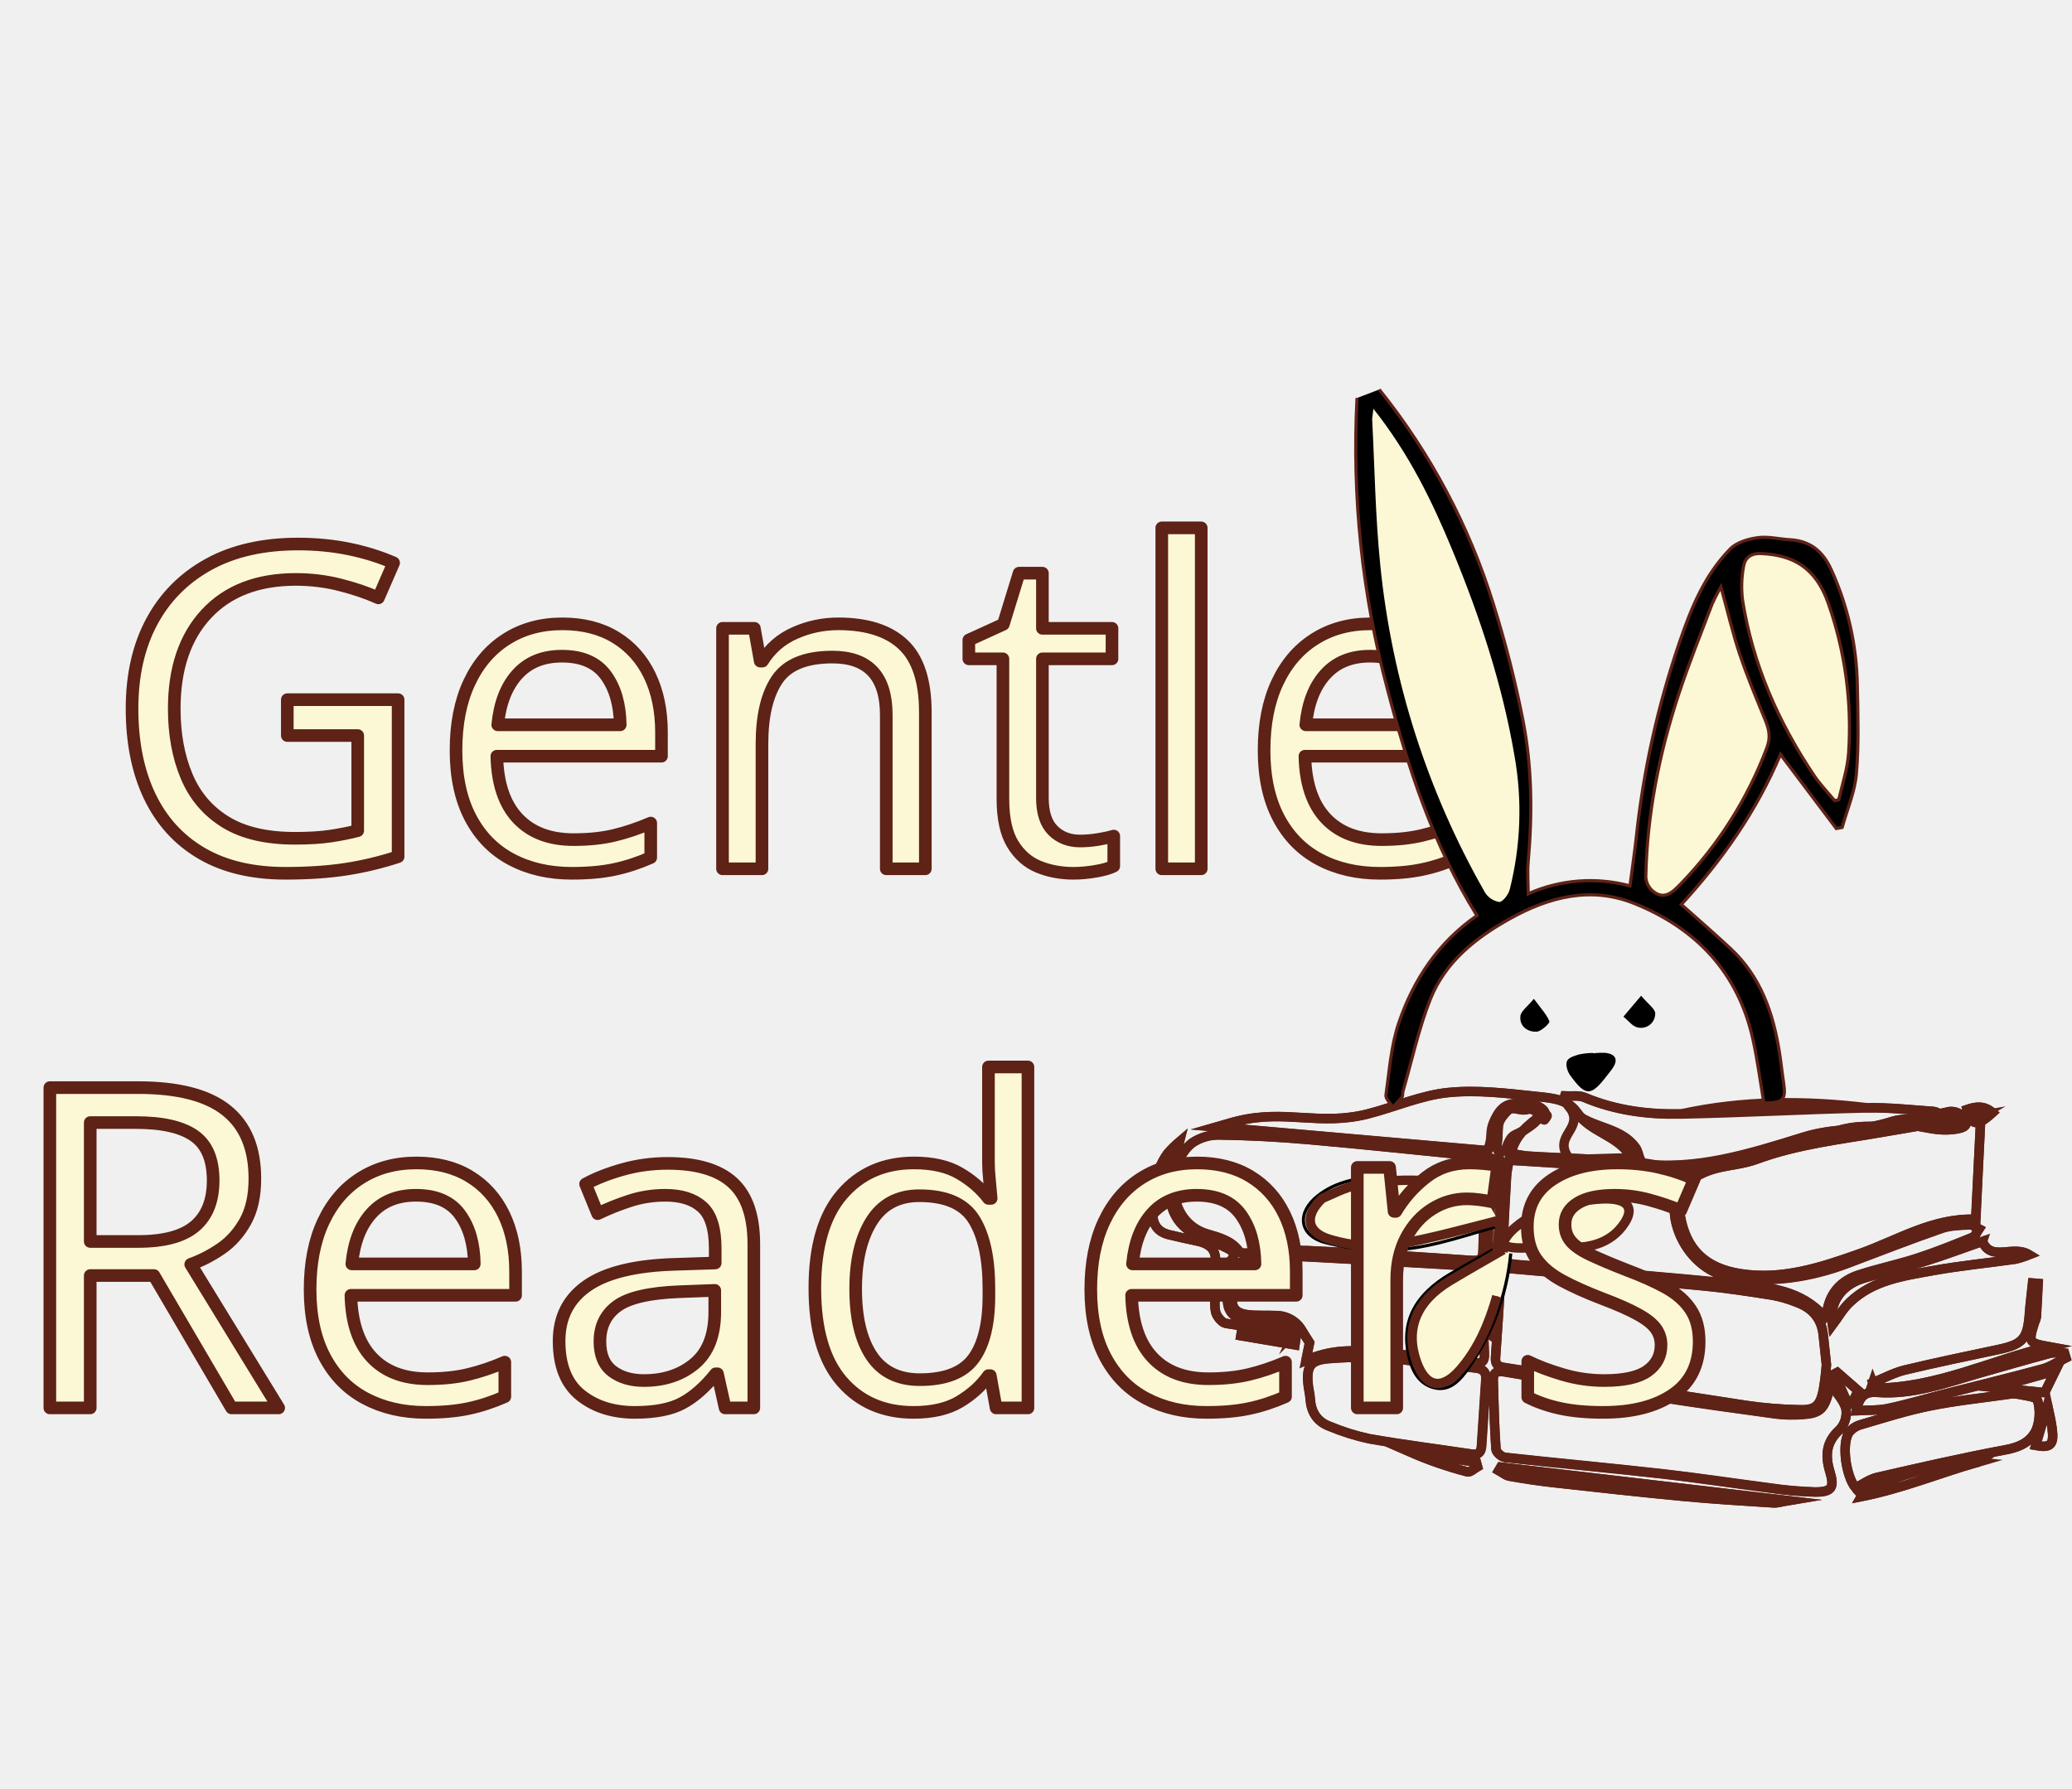
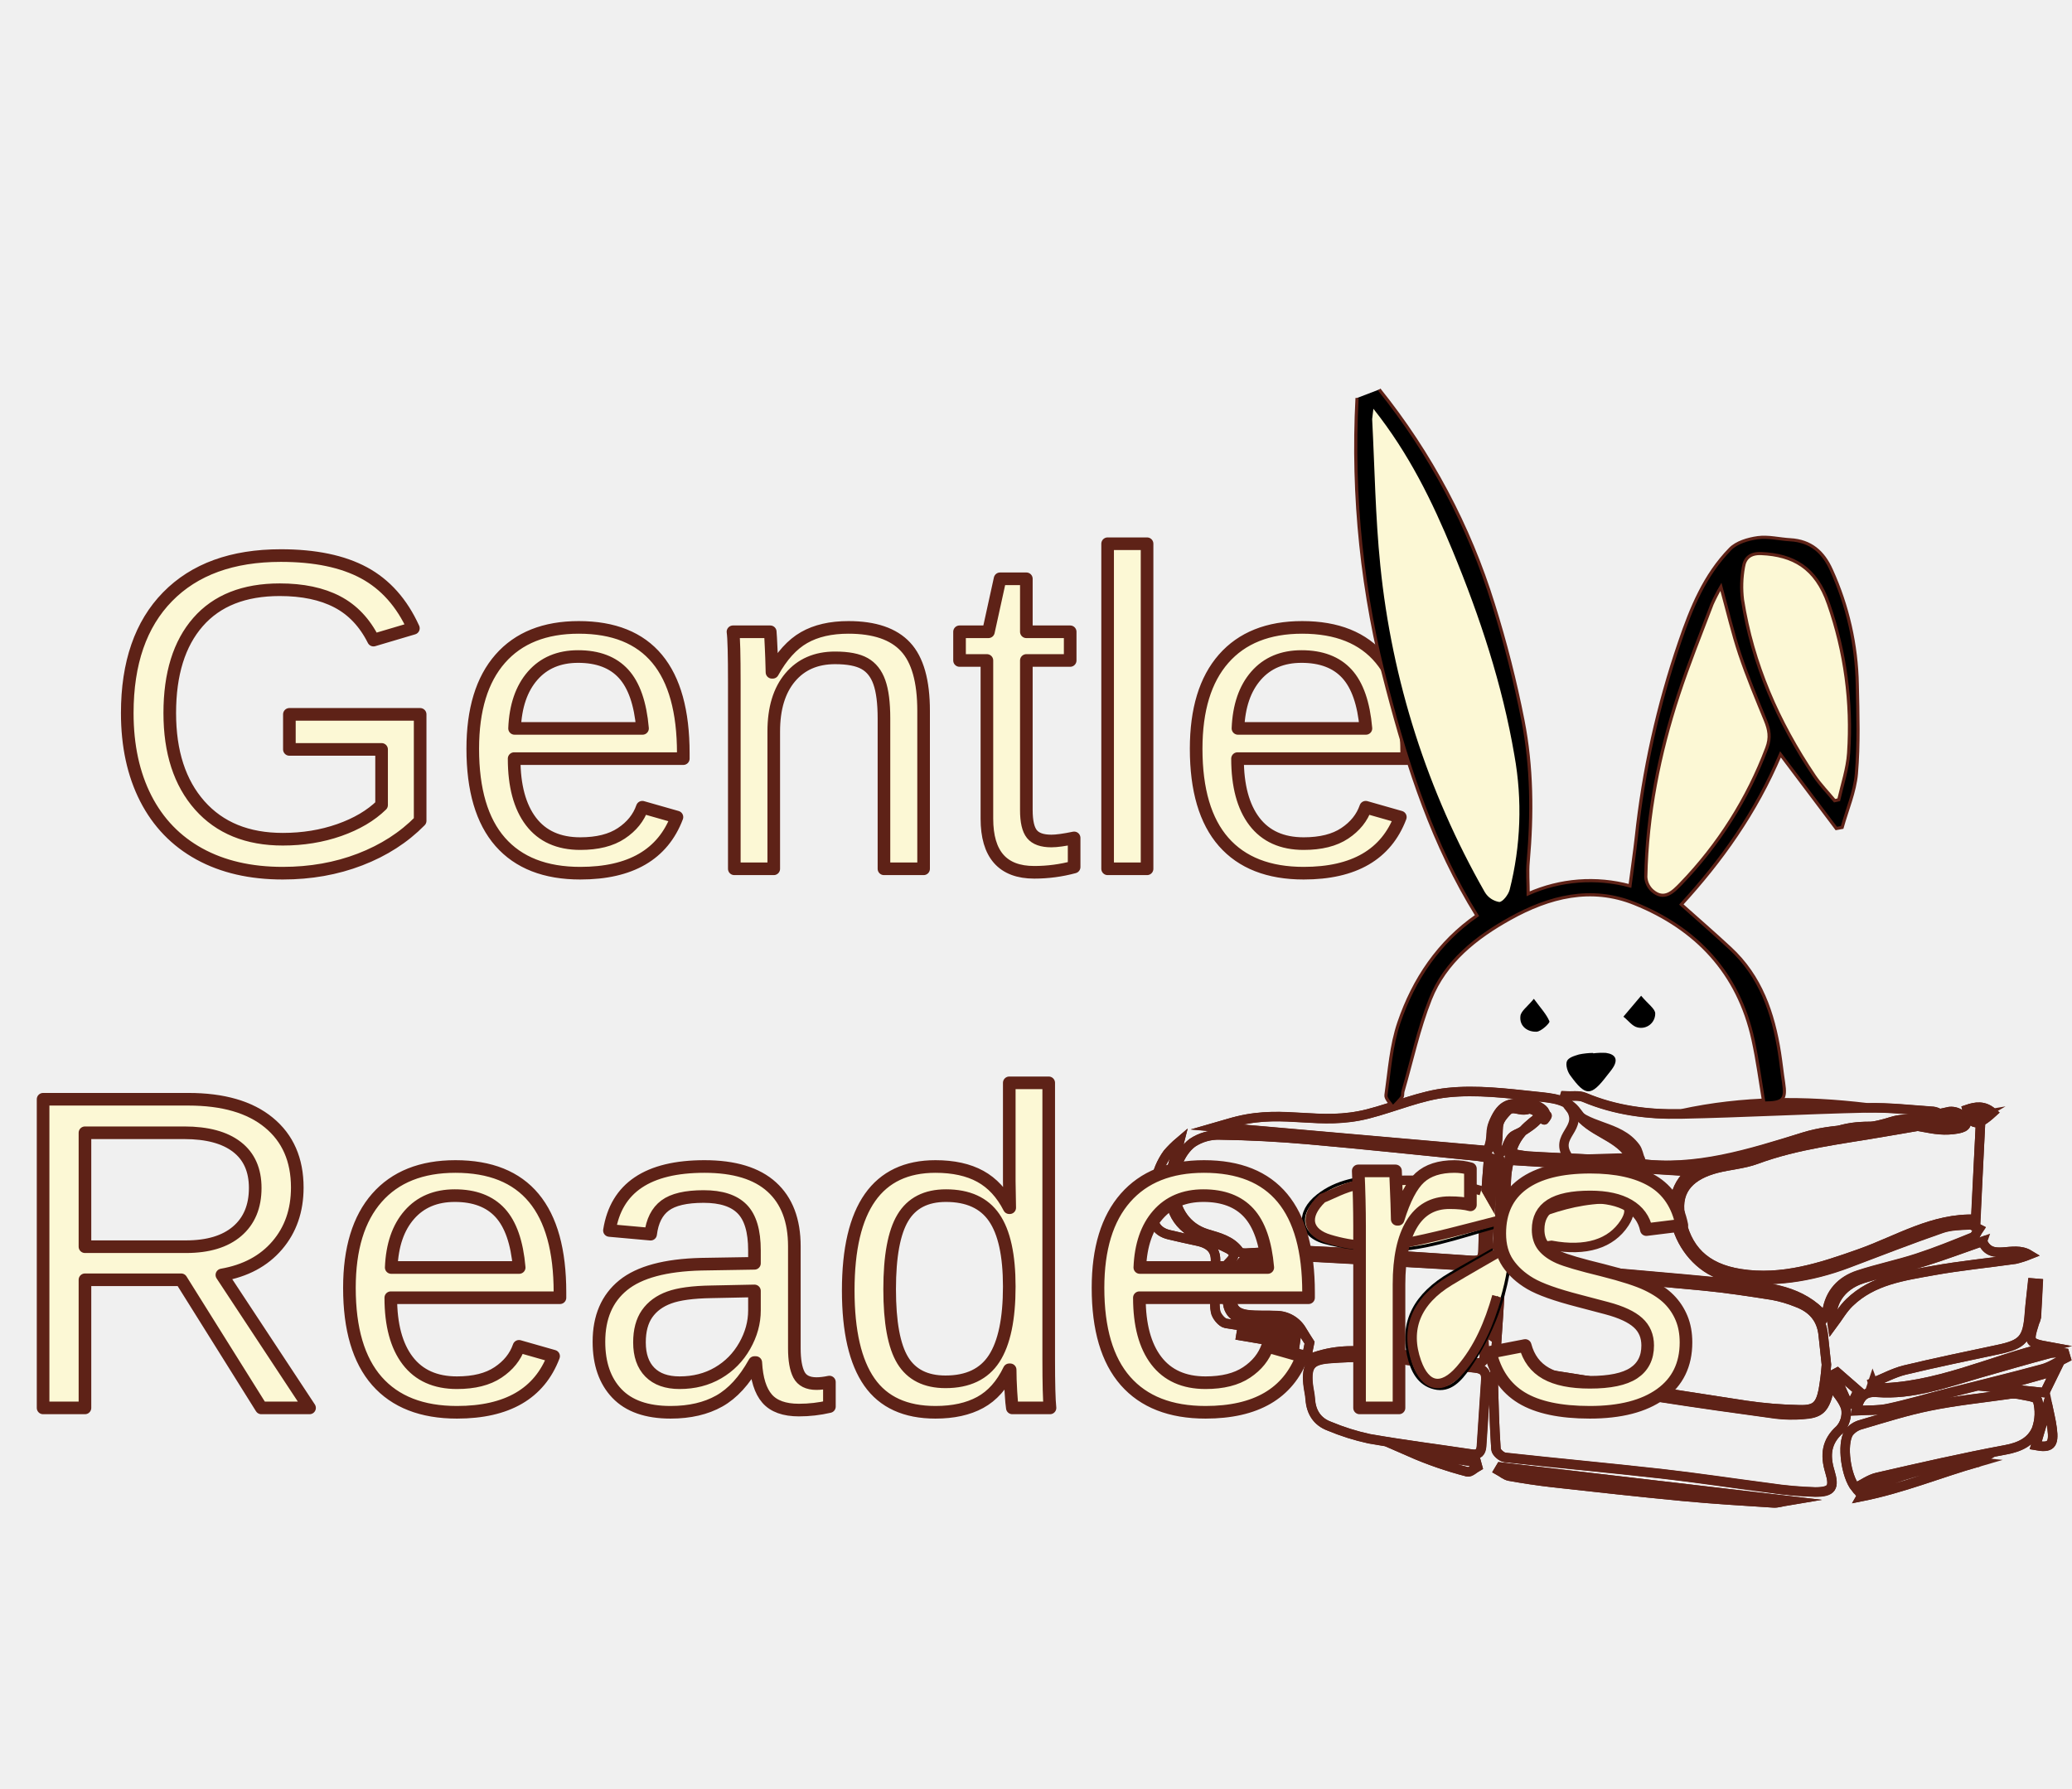
<svg xmlns="http://www.w3.org/2000/svg" id="Layer_1" data-name="Layer 1" viewBox="0 0 656.59 566.96">
  <defs>
-     <style>.cls-1{fill:none;}.cls-1,.cls-3,.cls-4,.cls-6,.cls-8{stroke:#5e2217;}.cls-1,.cls-2,.cls-3,.cls-6,.cls-8{stroke-miterlimit:10;}.cls-1,.cls-3{stroke-width:3px;}.cls-2,.cls-3,.cls-4,.cls-7,.cls-8{fill:#fcf8d5;}.cls-2{stroke:#000;}.cls-4{font-size:142.18px;stroke-linejoin:round;stroke-width:4px;font-family:DaltonWhite, Dalton White;}.cls-5{fill:#fff;}</style>
+     <style>.cls-1{fill:none;}.cls-1,.cls-3,.cls-4,.cls-6,.cls-8{stroke:#5e2217;}.cls-1,.cls-2,.cls-3,.cls-6,.cls-8{stroke-miterlimit:10;}.cls-1,.cls-3{stroke-width:3px;}.cls-2,.cls-3,.cls-4,.cls-7,.cls-8{fill:#fcf8d5;}.cls-2{stroke:#000;}.cls-4{font-size:142.18px;stroke-linejoin:round;stroke-width:4px;font-family:'Dalton White', DaltonWhite, Arial, sans-serif;}.cls-5{fill:#fff;}</style>
  </defs>
  <path class="cls-1" d="M1026.62,485.66a42.59,42.59,0,0,0,5.17.93c11.68.77,23.44.79,35,2.31,18.42,2.43,35.4-3.13,52.51-8.34,10.51-3.21,17.26-1.52,27.74-4.87,5.77-1.84,10.6.24,16.43-1.42a4.84,4.84,0,0,0-3.09-1.84c-7-.48-14-1.29-21-1.13-19.66.45-39.3,1.54-59,1.94-10.44.21-20.76-1.12-30.59-5.26-1.81-.76-4.11-.32-6.18-.44l-.34,1.07c.52.71,1,1.42,1.55,2.12,5.55,7.36,15.8,5.67,21.27,13.09.77,1.06,1,2.57,1.42,3.86l-1.05.6a16.13,16.13,0,0,1-2.39-2.27c-4.37-6.18-12.26-7-16.61-13.21-3-4.28-7.79-4.58-13-5.13-9.27-1-18.74-2.16-27.92-1.21-8.58.88-16.86,4.6-25.35,6.76-15.3,3.88-26-1.5-41.33,2.26-2,.49-4,1.13-6.61,1.88l85.93,7.52c2.08-5.44.06-5.42,2.54-10.35s5.18-5,11.11-4.39c1.61.15,3.93,1.29,4.43,2.57.59,1.55,1.11.46.17,2-1.06,1.72.54-2.58-1.12-1.27C1032.39,476.59,1028.05,479.52,1026.62,485.66Zm99.94,67c-.32-3.14-.65-6.22-1-9.31-.51-5.37-3.59-8.66-8.34-10.42a40.09,40.09,0,0,0-7.74-2.27c-7.38-1.16-14.78-2.3-22.22-3-20.26-1.93-40.53-3.61-60.8-5.44-2.12-.2-3,.54-3.09,2.7q-.74,12.72-1.66,25.42c-.15,2.1.58,2.9,2.67,3.22,25.54,4,51,8.09,76.59,12a134,134,0,0,0,17.1,1.41c5,.12,6.46-1.26,7.49-6.15A82,82,0,0,0,1126.56,552.69Zm-107-65.5c-1.4-.24-2.4-.47-3.43-.57-17.91-1.79-35.82-3.7-53.75-5.28-9.32-.82-18.68-1.31-28-1.45a14.77,14.77,0,0,0-8.75,2.49c-8.32,6.4-8.7,24.78,4.61,28.86,3.73,1.14,7.74,2,10.31,5.65.32.45,1.41.48,2.13.46,6.53-.27,13.08-1.09,19.58-.8,17.29.76,34.57,1.93,51.85,3.11,2.83.19,3.65-.6,3.67-3.45,0-5.26.45-10.51.78-15.76C1018.79,496.08,1019.18,491.72,1019.53,487.19Zm156-13.5c-11,1.88-20.91,3.55-30.8,5.27-13.57,2.36-27.31,3.84-40.4,8.68-4,1.48-8.43,1.75-12.6,2.82-7.63,2-13,6.28-11.5,15,1.8,10.57,7.8,16.63,19,18.4,13.32,2.11,25.66-2,38-6.37,12-4.27,23.25-11.43,36.66-10.85C1174.41,495.51,1175,484.67,1175.51,473.69ZM1128,559c-.33,1-.57,1.72-.75,2.41-1.44,5.35-2.89,6.7-8.23,7a42.18,42.18,0,0,1-8.41-.16c-12.39-1.68-24.78-3.42-37.14-5.34q-24.45-3.79-48.85-8c-2.43-.41-3.72.14-3.65,2.7.19,7.27.38,14.55.87,21.8.06,1,1.78,2.5,2.85,2.62,16.52,1.82,33.07,3.32,49.58,5.18,11.39,1.28,22.73,3,34.1,4.48a121.11,121.11,0,0,0,14.58,1.31c5.42,0,6.23-1.4,4.68-6.56s-1.13-9.42,3.19-13.26a7.91,7.91,0,0,0,1.93-6.57C1132.1,564,1129.82,561.77,1128,559Zm-102-71.16c-.3,1.81-.75,3.53-.86,5.28-.42,6.93-.77,13.86-1.1,20.79-.32,6.6-.3,6.6,6.09,7.17l.35,0c22.73,2,45.49,3.77,68.2,6.07,9.79,1,19.9,1.9,27.28,10.3a5.87,5.87,0,0,0,.75-1.49c.88-6.12,4.57-9.92,10-11.73,6.1-2,12.42-3.3,18.52-5.28s11.84-4.32,17.67-6.68c.85-.35,1.29-1.74,1.92-2.64-1-.48-1.94-1.41-2.87-1.36-3,.16-6.17.19-9,1.17-9.93,3.48-19.75,7.32-29.6,11-12,4.53-24.15,6.3-36.89,4.48-15.53-2.22-24.59-24.34-12.62-33.5Zm-64.36,63.45c7.5-3.28,14.3-3.3,21.06-2.71,10.71.93,21.41,2.12,32.09,3.45,2.83.36,3.5-.42,3.37-3.13-.28-6.1-.35-12.21-.47-18.31,0-2.84,0-5.68,0-8.87-4.62-.31-8.8-.64-13-.88-17.18-1-34.35-2-51.53-2.82a50.91,50.91,0,0,0-10.1,1,3.27,3.27,0,0,0-2.2,1.77,85.76,85.76,0,0,0-2.38,9.34c-.8,4.14.56,6.17,4.68,6.69,3,.37,6.08.12,9.12.28a9.42,9.42,0,0,1,8.12,4.79c.77,1.3,1.6,2.56,2.38,3.79C962.47,547.21,962.16,548.75,961.63,551.32Zm21.85-1.22c-5.25.24-10,.29-14.8.73-5.52.51-6.84,2.3-6.36,7.87.15,1.66.61,3.3.71,5,.26,4.14,2.22,7.11,6,8.52a72.29,72.29,0,0,0,12.7,4c10.82,1.88,21.72,3.26,32.57,4.89,2,.31,2.84-.66,3-2.5.48-7,.91-14,1.39-21.07.18-2.59-1-3.53-3.48-3.78C1004.44,552.54,993.76,551.27,983.48,550.1Zm152.3,41.63c2.25-1.12,4.43-2.76,6.84-3.31,13.55-3.11,27.11-6.22,40.76-8.76,4.47-.83,8.07-2.56,9.74-6.49a15,15,0,0,0,.33-9.18c-.31-1.15-4-1.47-6.13-1.94a10.31,10.31,0,0,0-3.5.08c-8.21,1.16-16.48,2-24.6,3.67-7.3,1.47-14.45,3.75-21.62,5.86a7.25,7.25,0,0,0-4,2.64C1131.34,578.05,1132.73,588,1135.78,591.73Zm5.46-33.33.65,1.73c19.39.07,36.76-8.78,55.16-13.12-6.39-1.16-6.52-1.37-4.54-7.65a8.06,8.06,0,0,0,.58-1.69c.23-3.56.39-7.12.57-10.69l-1.73-.14c-.35,3.22-.8,6.43-1,9.65-.59,8-2.07,9.76-9.84,11.41-9.94,2.12-19.91,4.16-29.79,6.54C1147.81,555.28,1144.57,557.05,1141.24,558.4Zm-5.24,8.88c3.65-.23,7,0,10.17-.73,6.16-1.31,12.22-3.13,18.32-4.69,10.19-2.61,20.41-5.06,30.55-7.83,2.59-.7,4.94-2.34,7.4-3.55L1202,549a17.22,17.22,0,0,0-4.31,0c-7.55,2-15.07,4.19-22.59,6.34-10.66,3.06-21.21,7-32.52,6.11C1138.65,561.16,1137.05,562.77,1136,567.28Zm40-53.66c-6.47,2.25-12.36,4.48-18.36,6.33-6.47,2-13.11,3.42-19.57,5.44-7.15,2.25-10.78,8-9.65,14.77,1.83-2.45,3.34-5.14,5.46-7.18,7.39-7.13,17.1-8.41,26.49-10.11,8.61-1.55,17.35-2.39,26-3.62a32,32,0,0,0,4.42-1.4C1185.57,514.65,1178.83,520.22,1176,513.62Zm-152.64,71.54-.64,1.1c1.12.62,2.19,1.58,3.38,1.79,4.48.79,9,1.46,13.53,2,13.83,1.53,27.66,3.08,41.51,4.39,9.54.91,19.12,1.47,28.68,2.09,1.2.08,2.44-.36,4.61-.72ZM921.56,482a34.27,34.27,0,0,0-3.77,3.75c-4.12,5.67-4.74,12.3-4.72,19.08,0,3.64,1.77,5.84,5.17,6.67,3,.71,5.93,1.34,8.91,2,4.87,1,6.56,3.6,5.56,8.45-.32,1.56-.58,3.13-.88,4.73,2-2.38,3.76-4.77,5.83-6.82,1.86-1.85,1-3-.64-3.9a44.56,44.56,0,0,0-6.12-2.59c-9.11-3.29-13-8.41-12.48-18.24C918.63,490.86,920.37,486.73,921.56,482Zm208.4-3.38.27,1.14,16.36-2.84c8.4-1.46,13.19,2.54,21.58,1,2.89-.52,3.46-1.84,1.51-4a5.19,5.19,0,0,0-4.13-1.46,131.08,131.08,0,0,0-12.89,3.33C1143.86,478.44,1138.73,475.83,1130,478.58Zm-108,5.21c.18.28.6,1.47,1.08,1.49a2.56,2.56,0,0,0,2-1.27c2.07-5.26,2.36-3.31,6.77-6.39a18.6,18.6,0,0,0,4.2-3.75c.77-1,.49.51,0-.12-.86-1.13-2.92-2.42-4-2.07-2.78.93-4.75-1.41-6.74.65C1021.15,476.72,1023.23,477.18,1022,483.79Zm-64,58.65.46-1c-1.59-.78-3.12-2-4.79-2.24-3.33-.47-6.75-.29-10.11-.57-5.23-.43-7.48-3.43-6.59-8.72.43-2.54,1.06-5,1.65-7.83-4,2-6.64,8.17-5.62,13.72.26,1.46,2,3.54,3.26,3.76C943.48,540.8,950.76,541.53,958,542.44Zm216.53,41.12c-8.87-.91-34.47,6.31-37,10.94C1150.7,591.91,1162.44,587,1174.55,583.56ZM1019.47,511.1a45.82,45.82,0,0,0,.06,5.75,12.45,12.45,0,0,0,1.35,3.08c.5-1,1.37-2,1.44-3.09.55-8.68,1-17.36,1.35-26.05a14.19,14.19,0,0,0-.72-3.38c-.69,1-1.88,2-2,3.07C1020.32,497.59,1019.91,504.72,1019.47,511.1Zm160.77,48.84,15.47,1.61,3.39-6.92ZM1016,585l-.38-1.39-20.93-3.22a120.21,120.21,0,0,0,18.09,6.25C1013.68,586.89,1015,585.6,1016,585Zm3.44-42.09,1.12.05c.5-6.45,1-12.88,1.42-19.33,0-.5-.88-1.07-1.36-1.6-.39.46-1.13.92-1.13,1.39C1019.44,529.94,1019.47,536.43,1019.47,542.93Zm177.16,22.62-3.74,12.75c4.68.86,5.9-.17,5.21-5.38C1197.75,570.26,1197.06,567.65,1196.63,565.55ZM958.13,546.4l.29-1.9-17.12-2.69L941,543.5Zm178.5,14.52-6.64-5.79-.88.47q2.16,4.85,4.33,9.71l1.12-.22C1135.26,563.68,1136,562.28,1136.63,560.92Zm42.57-88.12c-2.71-2.34-5.31-1.94-8.08-1C1172.47,477,1174.29,477.3,1179.2,472.8Z" transform="translate(-547.79 -120.14)" />
  <path class="cls-1" d="M1026.62,485.66c1.43-6.14,5.77-9.07,9.81-12.26,1.66-1.31.06,3,1.12,1.27.94-1.5.42-.41-.17-2-.5-1.28-2.82-2.42-4.43-2.57-5.93-.57-8.69-.42-11.11,4.39s-.46,4.91-2.54,10.35l-85.93-7.52c2.63-.75,4.6-1.39,6.61-1.88,15.33-3.76,26,1.62,41.33-2.26,8.49-2.16,16.77-5.88,25.35-6.76,9.18-.95,18.65.24,27.92,1.21,5.21.55,10,.85,13,5.13,4.35,6.19,12.24,7,16.61,13.21a16.13,16.13,0,0,0,2.39,2.27l1.05-.6c-.46-1.29-21.9.63-22.68-.42-5.46-7.42,5.54-9.17,0-16.53-.53-.7-1-1.41-1.55-2.12l.34-1.07c2.07.12,4.37-.32,6.18.44,9.83,4.14,20.15,5.47,30.59,5.26,19.62-4.3,39.27-4.32,59-1.94,7-.16,14,.65,21,1.13a4.84,4.84,0,0,1,3.09,1.84c-5.83,1.66-10.66-.42-16.43,1.42-10.48,3.35-17.23,1.66-27.74,4.87-17.21,5.5-34.19,11.06-52.51,8.34-11.58-1.52-23.34-1.54-35-2.31A42.59,42.59,0,0,1,1026.62,485.66Z" transform="translate(-547.79 -120.14)" />
  <path class="cls-1" d="M1126.56,552.69a82,82,0,0,1-1,8.15c-1,4.89-2.49,6.27-7.49,6.15a134,134,0,0,1-17.1-1.41c-25.55-3.9-51-8-76.59-12-2.09-.32-2.82-1.12-2.67-3.22q.91-12.71,1.66-25.42c.13-2.16,1-2.9,3.09-2.7,20.27,1.83,40.54,3.51,60.8,5.44,7.44.7,14.84,1.84,22.22,3a40.09,40.09,0,0,1,7.74,2.27c4.75,1.76,7.83,5,8.34,10.42C1125.91,546.47,1126.24,549.55,1126.56,552.69Z" transform="translate(-547.79 -120.14)" />
  <path class="cls-1" d="M1019.53,487.19c-.35,4.53-.74,8.89-1,13.26-.33,5.25-.74,10.5-.78,15.76,0,2.85-.84,3.64-3.67,3.45-17.28-1.18-34.56-2.35-51.85-3.11-6.5-.29-13.05.53-19.58.8-.72,0-1.81,0-2.13-.46-2.57-3.6-6.58-4.51-10.31-5.65-13.31-4.08-12.93-22.46-4.61-28.86a14.77,14.77,0,0,1,8.75-2.49c9.34.14,18.7.63,28,1.45,17.93,1.58,35.84,3.49,53.75,5.28C1017.13,486.72,1018.13,487,1019.53,487.19Z" transform="translate(-547.79 -120.14)" />
  <path class="cls-1" d="M1175.51,473.69c-.55,11-1.1,21.82-1.67,32.93-13.41-.58-24.62,6.58-36.66,10.85-12.3,4.38-24.64,8.48-38,6.37-11.21-1.77-17.21-7.83-19-18.4-1.47-8.7,3.87-13,11.5-15,4.17-1.07,8.59-1.34,12.6-2.82,13.09-4.84,26.83-6.32,40.4-8.68C1154.6,477.24,1164.5,475.57,1175.51,473.69Z" transform="translate(-547.79 -120.14)" />
  <path class="cls-1" d="M1128,559c1.79,2.74,4.07,5,4.75,7.69a7.91,7.91,0,0,1-1.93,6.57c-4.32,3.84-4.73,8.18-3.19,13.26s.74,6.6-4.68,6.56a121.11,121.11,0,0,1-14.58-1.31c-11.37-1.44-22.71-3.2-34.1-4.48-16.51-1.86-33.06-3.36-49.58-5.18-1.07-.12-2.79-1.65-2.85-2.62-.49-7.25-.68-14.53-.87-21.8-.07-2.56,1.22-3.11,3.65-2.7q24.4,4.11,48.85,8c12.36,1.92,24.75,3.66,37.14,5.34a42.18,42.18,0,0,0,8.41.16c5.34-.33,6.79-1.68,8.23-7C1127.46,560.75,1127.7,560.07,1128,559Z" transform="translate(-547.79 -120.14)" />
  <path class="cls-1" d="M1026,487.87l57.9,3.65c-12,9.16-2.91,31.28,12.62,33.5,12.74,1.82,24.94.05,36.89-4.48,9.85-3.73,19.67-7.57,29.6-11,2.81-1,6-1,9-1.17.93-.05,1.91.88,2.87,1.36-.63.9-1.07,2.29-1.92,2.64-5.83,2.36-11.69,4.73-17.67,6.68s-12.42,3.27-18.52,5.28c-5.47,1.81-9.16,5.61-10,11.73a5.87,5.87,0,0,1-.75,1.49c-7.38-8.4-17.49-9.3-27.28-10.3-22.71-2.3-45.47-4.08-68.2-6.07l-.35,0c-6.39-.57-6.41-.57-6.09-7.17.33-6.93.68-13.86,1.1-20.79C1025.24,491.4,1025.69,489.68,1026,487.87Z" transform="translate(-547.79 -120.14)" />
  <path class="cls-1" d="M961.63,551.32c.53-2.57.84-4.11,1.14-5.58-.78-1.23-1.61-2.49-2.38-3.79a9.42,9.42,0,0,0-8.12-4.79c-3-.16-6.12.09-9.12-.28-4.12-.52-5.48-2.55-4.68-6.69a85.76,85.76,0,0,1,2.38-9.34,3.27,3.27,0,0,1,2.2-1.77,50.91,50.91,0,0,1,10.1-1c17.18.81,34.35,1.84,51.53,2.82,4.19.24,8.37.57,13,.88,0,3.19,0,6,0,8.87.12,6.1.19,12.21.47,18.31.13,2.71-.54,3.49-3.37,3.13-10.68-1.33-21.38-2.52-32.09-3.45C975.93,548,969.13,548,961.63,551.32Z" transform="translate(-547.79 -120.14)" />
  <path class="cls-1" d="M983.48,550.1c10.28,1.17,21,2.44,31.65,3.57,2.44.25,3.66,1.19,3.48,3.78-.48,7-.91,14-1.39,21.07-.13,1.84-.94,2.81-3,2.5-10.85-1.63-21.75-3-32.57-4.89a72.29,72.29,0,0,1-12.7-4c-3.73-1.41-5.69-4.38-6-8.52-.1-1.66-.56-3.3-.71-5-.48-5.57.84-7.36,6.36-7.87C973.44,550.39,978.23,550.34,983.48,550.1Z" transform="translate(-547.79 -120.14)" />
  <path class="cls-1" d="M1135.78,591.73c-3-3.74-4.44-13.68-2.16-17.43a7.25,7.25,0,0,1,4-2.64c7.17-2.11,14.32-4.39,21.62-5.86,8.12-1.65,16.39-2.51,24.6-3.67a10.31,10.31,0,0,1,3.5-.08c2.17.47,5.82.79,6.13,1.94a15,15,0,0,1-.33,9.18c-1.67,3.93-5.27,5.66-9.74,6.49-13.65,2.54-27.21,5.65-40.76,8.76C1140.21,589,1138,590.61,1135.78,591.73Z" transform="translate(-547.79 -120.14)" />
  <path class="cls-1" d="M1141.24,558.4c3.33-1.35,6.57-3.12,10-4,9.88-2.38,19.85-4.42,29.79-6.54,7.77-1.65,9.25-3.36,9.84-11.41.24-3.22.69-6.43,1-9.65l1.73.14c-.18,3.57-.34,7.13-.57,10.69a8.06,8.06,0,0,1-.58,1.69c-2,6.28-1.85,6.49,4.54,7.65-18.4,4.34-35.77,13.19-55.16,13.12Z" transform="translate(-547.79 -120.14)" />
  <path class="cls-1" d="M1136,567.28c1-4.51,2.65-6.12,6.58-5.82,11.31.87,21.86-3.05,32.52-6.11,7.52-2.15,15-4.32,22.59-6.34a17.22,17.22,0,0,1,4.31,0l.44,1.52c-2.46,1.21-4.81,2.85-7.4,3.55-10.14,2.77-20.36,5.22-30.55,7.83-6.1,1.56-12.16,3.38-18.32,4.69C1143,567.23,1139.65,567.05,1136,567.28Z" transform="translate(-547.79 -120.14)" />
  <path class="cls-1" d="M1176,513.62c2.84,6.6,9.58,1,14.81,4.23a32,32,0,0,1-4.42,1.4c-8.67,1.23-17.41,2.07-26,3.62-9.39,1.7-19.1,3-26.49,10.11-2.12,2-3.63,4.73-5.46,7.18-1.13-6.74,2.5-12.52,9.65-14.77,6.46-2,13.1-3.46,19.57-5.44C1163.63,518.1,1169.52,515.87,1176,513.62Z" transform="translate(-547.79 -120.14)" />
  <path class="cls-1" d="M1023.35,585.16l91.07,10.61c-2.17.36-3.41.8-4.61.72-9.56-.62-19.14-1.18-28.68-2.09-13.85-1.31-27.68-2.86-41.51-4.39-4.53-.5-9-1.17-13.53-2-1.19-.21-2.26-1.17-3.38-1.79Z" transform="translate(-547.79 -120.14)" />
  <path class="cls-1" d="M921.56,482c-1.19,4.77-2.93,8.9-3.14,13.1-.48,9.83,3.37,14.95,12.48,18.24a44.56,44.56,0,0,1,6.12,2.59c1.61.87,2.5,2.05.64,3.9-2.07,2.05-3.82,4.44-5.83,6.82.3-1.6.56-3.17.88-4.73,1-4.85-.69-7.42-5.56-8.45-3-.63-5.95-1.26-8.91-2-3.4-.83-5.17-3-5.17-6.67,0-6.78.6-13.41,4.72-19.08A34.27,34.27,0,0,1,921.56,482Z" transform="translate(-547.79 -120.14)" />
  <path class="cls-1" d="M1130,478.58c8.77-2.75,13.9-.14,22.7-2.81a131.08,131.08,0,0,1,12.89-3.33,5.19,5.19,0,0,1,4.13,1.46c2,2.16,1.38,3.48-1.51,4-8.39,1.52-13.18-2.48-21.58-1l-16.36,2.84Z" transform="translate(-547.79 -120.14)" />
  <path class="cls-1" d="M1022,483.79c1.24-6.61-.84-7.07,3.39-11.46,2-2.06,4,.28,6.74-.65,1.06-.35,3.12.94,4,2.07.47.63.75-.86,0,.12a18.6,18.6,0,0,1-4.2,3.75c-4.41,3.08-4.7,1.13-6.77,6.39a2.56,2.56,0,0,1-2,1.27C1022.59,485.26,1022.17,484.07,1022,483.79Z" transform="translate(-547.79 -120.14)" />
  <path class="cls-1" d="M958,542.44c-7.26-.91-14.54-1.64-21.74-2.87-1.3-.22-3-2.3-3.26-3.76-1-5.55,1.59-11.7,5.62-13.72-.59,2.78-1.22,5.29-1.65,7.83-.89,5.29,1.36,8.29,6.59,8.72,3.36.28,6.78.1,10.11.57,1.67.23,3.2,1.46,4.79,2.24Z" transform="translate(-547.79 -120.14)" />
  <path class="cls-1" d="M1174.55,583.56c-12.11,3.48-23.85,8.35-37,10.94C1140.08,589.87,1165.68,582.65,1174.55,583.56Z" transform="translate(-547.79 -120.14)" />
  <path class="cls-1" d="M1019.47,511.1c.44-6.38.85-13.51,1.5-20.62.1-1.08,1.29-2.05,2-3.07a14.19,14.19,0,0,1,.72,3.38c-.37,8.69-.8,17.37-1.35,26.05-.07,1.06-.94,2.06-1.44,3.09a12.45,12.45,0,0,1-1.35-3.08A45.82,45.82,0,0,1,1019.47,511.1Z" transform="translate(-547.79 -120.14)" />
  <path class="cls-1" d="M1180.24,559.94l18.86-5.31-3.39,6.92Z" transform="translate(-547.79 -120.14)" />
  <path class="cls-1" d="M1016,585c-1.08.58-2.35,1.87-3.22,1.64a120.21,120.21,0,0,1-18.09-6.25l20.93,3.22Z" transform="translate(-547.79 -120.14)" />
  <path class="cls-1" d="M1019.47,542.93c0-6.5,0-13,0-19.49,0-.47.74-.93,1.13-1.39.48.53,1.39,1.1,1.36,1.6-.39,6.45-.92,12.88-1.42,19.33Z" transform="translate(-547.79 -120.14)" />
  <path class="cls-1" d="M1196.63,565.55c.43,2.1,1.12,4.71,1.47,7.37.69,5.21-.53,6.24-5.21,5.38Z" transform="translate(-547.79 -120.14)" />
  <path class="cls-1" d="M958.13,546.4,941,543.5l.26-1.69,17.12,2.69Z" transform="translate(-547.79 -120.14)" />
  <path class="cls-1" d="M1136.63,560.92c-.67,1.36-1.37,2.76-2.07,4.17l-1.12.22q-2.16-4.86-4.33-9.71l.88-.47Z" transform="translate(-547.79 -120.14)" />
  <path class="cls-1" d="M1179.2,472.8c-4.91,4.5-6.73,4.19-8.08-1C1173.89,470.86,1176.49,470.46,1179.2,472.8Z" transform="translate(-547.79 -120.14)" />
  <path class="cls-2" d="M1021.49,509.06c-11.68,3.31-23.25,7.55-35.51,7.26a71.22,71.22,0,0,1-18.68-2.48c-7.94-2.37-8.56-9.45-1.88-14.71,6.05-4.77,13.26-5.7,20.48-6.25" transform="translate(-547.79 -120.14)" />
  <path class="cls-2" d="M1026.53,517.44a76,76,0,0,1-13.38,36.29c-2.61,3.69-5.82,7.48-10.81,6.28s-7.13-5.54-8.17-10.27q-3.54-16,13.23-25.81c4.47-2.62,9-5.08,13.49-7.7" transform="translate(-547.79 -120.14)" />
  <path class="cls-2" d="M1017.07,497.46c-12.66-3.83-25.67-4.16-38.71-1.89-4.57.8-8.89,3.26-11.59,4.3-6.16,5.9-4.53,11.06,2.3,13a49.07,49.07,0,0,0,22.41,1.44c10.44-1.89,20.73-4.75,31-7.38" transform="translate(-547.79 -120.14)" />
  <path class="cls-2" d="M1024.14,516.22c-5.65,3.27-11.34,6.48-16.93,9.85-10.66,6.43-14.24,15.3-10.52,25.75,2.87,8.08,8.06,9,13.8,2.45,5.89-6.76,9.22-14.86,11.64-23.3" transform="translate(-547.79 -120.14)" />
  <path class="cls-3" d="M1022.52,507c-10.31,2.63-20.6,5.49-31,7.38a49.07,49.07,0,0,1-22.41-1.44c-6.83-2-8.46-7.13-2.3-13,2.7-1,7-3.5,11.59-4.3,13-2.27,26-1.94,38.71,1.89" transform="translate(-547.79 -120.14)" />
  <path class="cls-3" d="M1022.13,531c-2.42,8.44-5.75,16.54-11.64,23.3-5.74,6.59-10.93,5.63-13.8-2.45-3.72-10.45-.14-19.32,10.52-25.75,5.59-3.37,11.28-6.58,16.93-9.85" transform="translate(-547.79 -120.14)" />
  <path class="cls-3" d="M1039.45,514.87c10.91,2,18.86-.5,23.15-7.11,3.33-5.13.64-8-7.24-7.61-8.08.41-15.38,2.64-22.31,5.46,0,0-6.82,3.8-8.6,7.84S1039.45,514.87,1039.45,514.87Z" transform="translate(-547.79 -120.14)" />
  <text class="cls-4" transform="translate(33.17 275.37)">Gentle</text>
  <text class="cls-4" transform="translate(2 446.24)">Readers</text>
  <path class="cls-5" d="M977.82,246.28a297,297,0,0,0,9.67,92.41c6.54,24.84,14.45,49.29,28.31,71.65-12.13,8.39-20,20.2-24.73,33.9-2.5,7.29-3,15.28-4.11,23-.16,1.14,1.41,2.54,2.18,3.81,1-1.06,2-2.06,2.91-3.2.32-.42.13-1.19.29-1.76,2.83-9.79,5-19.86,8.7-29.29,4.69-11.8,14.44-19.47,25.24-25.51,12.4-6.93,25.69-10.31,39.43-4.78,19.63,7.91,32.89,21.94,37.55,43.07,1.48,6.67,2.34,13.48,3.47,20.17,6.15,0,7.06-1,6.23-6.5-.48-3.12-.8-6.27-1.29-9.39-2-12.6-6-24.26-15.65-33.19-5.22-4.81-10.57-9.48-15.46-13.85,12.61-13.76,23.62-29.12,31.42-47.58l17.61,23.5,1.85-.34c1.58-5.68,4-11.29,4.52-17.06.79-9.37.49-18.86.28-28.29a91.7,91.7,0,0,0-8.23-36.28c-2.59-5.71-6.58-9.19-13-9.55-3.45-.19-7-1.12-10.31-.66-3.07.42-6.72,1.51-8.76,3.61-8,8.25-12.28,18.69-16,29.46a282.38,282.38,0,0,0-13.73,61.9c-.53,5-1.28,10-2,15.4a48.41,48.41,0,0,0-32.26,2.5c0-3.55-.24-6.86,0-10.12,1.31-15,1.24-30.1-1.67-44.89a345.47,345.47,0,0,0-9.33-36.67,205.92,205.92,0,0,0-36.21-68.16" transform="translate(-547.79 -120.14)" />
  <path class="cls-5" d="M1052.67,454v-.13a23.32,23.32,0,0,0-4.45.48c-1.42.43-3.4,1.07-3.84,2.15s.15,3.24,1,4.41c5,6.84,6.62,6.8,11.72.13.64-.84,1.34-1.63,1.9-2.51,1.71-2.73.64-4.27-2.27-4.68A22.87,22.87,0,0,0,1052.67,454Z" transform="translate(-547.79 -120.14)" />
  <path class="cls-5" d="M1067.84,435.74l-5.62,6.64c1.5,1.19,2.87,3.11,4.54,3.42a4.5,4.5,0,0,0,5.55-4.41C1072.34,439.9,1070,438.38,1067.84,435.74Z" transform="translate(-547.79 -120.14)" />
  <path class="cls-5" d="M1033.85,436.71c-2,2.47-4.06,3.86-4.26,5.47-.39,3.24,2.25,5.07,5.1,5,1.48,0,4.31-2.77,4.1-3.29C1037.86,441.59,1036,439.69,1033.85,436.71Z" transform="translate(-547.79 -120.14)" />
  <path class="cls-6" d="M984.84,243.59a205.92,205.92,0,0,1,36.21,68.16,345.47,345.47,0,0,1,9.33,36.67c2.91,14.79,3,29.85,1.67,44.89-.29,3.26,0,6.57,0,10.12a48.41,48.41,0,0,1,32.26-2.5c.69-5.36,1.44-10.37,2-15.4a282.38,282.38,0,0,1,13.73-61.9c3.67-10.77,7.92-21.21,16-29.46,2-2.1,5.69-3.19,8.76-3.61,3.34-.46,6.86.47,10.31.66,6.45.36,10.44,3.84,13,9.55a91.7,91.7,0,0,1,8.23,36.28c.21,9.43.51,18.92-.28,28.29-.49,5.77-2.94,11.38-4.52,17.06l-1.85.34L1112,359.24c-7.8,18.46-18.81,33.82-31.42,47.58,4.89,4.37,10.24,9,15.46,13.85,9.68,8.93,13.68,20.59,15.65,33.19.49,3.12.81,6.27,1.29,9.39.83,5.46-.08,6.49-6.23,6.5-1.13-6.69-2-13.5-3.47-20.17-4.66-21.13-17.92-35.16-37.55-43.07-13.74-5.53-27-2.15-39.43,4.78-10.8,6-20.55,13.71-25.24,25.51-3.74,9.43-5.87,19.5-8.7,29.29-.16.57,0,1.34-.29,1.76-.87,1.14-1.93,2.14-2.91,3.2-.77-1.27-2.34-2.67-2.18-3.81,1.1-7.72,1.61-15.71,4.11-23,4.68-13.7,12.6-25.51,24.73-33.9C1001.94,388,994,363.53,987.49,338.69a297,297,0,0,1-9.67-92.41" transform="translate(-547.79 -120.14)" />
  <path d="M982.64,253c.8,15.46,1,31,2.58,46.37A261.66,261.66,0,0,0,1018.34,403a6.58,6.58,0,0,0,4.56,3.11c1.09,0,2.9-2.32,3.31-3.88a100.62,100.62,0,0,0,1.52-42.52c-3.82-22.51-10.93-44-19.62-65C1001.66,279,994.33,263.94,983,249.7" transform="translate(-547.79 -120.14)" />
  <path d="M1093.13,306.14a58.36,58.36,0,0,0-2.86,5.47c-3.61,9.55-7.44,19-10.63,28.73-6.16,18.75-10,38-10.37,57.78a6.37,6.37,0,0,0,2,4.26c3.81,3.39,6.63.44,9.08-2.09a125.76,125.76,0,0,0,27.26-43.05c1.29-3.37.76-5.87-.46-8.84-2.85-6.93-5.74-13.86-8.12-20.95C1096.86,320.81,1095.28,314,1093.13,306.14Z" transform="translate(-547.79 -120.14)" />
  <path d="M1129.16,373.92l1.31-.29c1.08-4.93,2.78-9.81,3.12-14.79a118.9,118.9,0,0,0-6.38-47.32c-4-11.55-11.27-15.47-21.27-15.93-3.5-.15-5.25,1.41-5.68,4.31a34.67,34.67,0,0,0-.3,10.31c3.17,20.37,11.32,38.79,22.74,55.82C1124.59,368.84,1127,371.29,1129.16,373.92Z" transform="translate(-547.79 -120.14)" />
  <path d="M1052.67,454a22.87,22.87,0,0,1,4-.15c2.91.41,4,1.95,2.27,4.68-.56.88-1.26,1.67-1.9,2.51-5.1,6.67-6.77,6.71-11.72-.13-.84-1.17-1.46-3.24-1-4.41s2.42-1.72,3.84-2.15a23.32,23.32,0,0,1,4.45-.48Z" transform="translate(-547.79 -120.14)" />
  <path d="M1067.84,435.74c2.19,2.64,4.5,4.16,4.47,5.65a4.5,4.5,0,0,1-5.55,4.41c-1.67-.31-3-2.23-4.54-3.42Z" transform="translate(-547.79 -120.14)" />
  <path d="M1033.85,436.71c2.19,3,4,4.88,4.94,7.15.21.52-2.62,3.24-4.1,3.29-2.85.1-5.49-1.73-5.1-5C1029.79,440.57,1031.84,439.18,1033.85,436.71Z" transform="translate(-547.79 -120.14)" />
  <path class="cls-7" d="M983,249.7c11.3,14.24,18.63,29.32,25.08,44.93,8.69,21.05,15.8,42.53,19.62,65a100.62,100.62,0,0,1-1.52,42.52c-.41,1.56-2.22,3.91-3.31,3.88a6.58,6.58,0,0,1-4.56-3.11,261.66,261.66,0,0,1-33.12-103.58c-1.57-15.38-1.78-30.91-2.58-46.37" transform="translate(-547.79 -120.14)" />
  <path class="cls-8" d="M1093.13,306.14c2.15,7.82,3.73,14.67,5.95,21.31,2.38,7.09,5.27,14,8.12,20.95,1.22,3,1.75,5.47.46,8.84a125.76,125.76,0,0,1-27.26,43.05c-2.45,2.53-5.27,5.48-9.08,2.09a6.37,6.37,0,0,1-2-4.26c.39-19.8,4.21-39,10.37-57.78,3.19-9.7,7-19.18,10.63-28.73A58.36,58.36,0,0,1,1093.13,306.14Z" transform="translate(-547.79 -120.14)" />
  <path class="cls-8" d="M1129.16,373.92c-2.16-2.63-4.57-5.08-6.46-7.89-11.42-17-19.57-35.45-22.74-55.82a34.67,34.67,0,0,1,.3-10.31c.43-2.9,2.18-4.46,5.68-4.31,10,.46,17.3,4.38,21.27,15.93a118.9,118.9,0,0,1,6.38,47.32c-.34,5-2,9.86-3.12,14.79Z" transform="translate(-547.79 -120.14)" />
  <text x="-547.79" y="-120.14" />
</svg>
